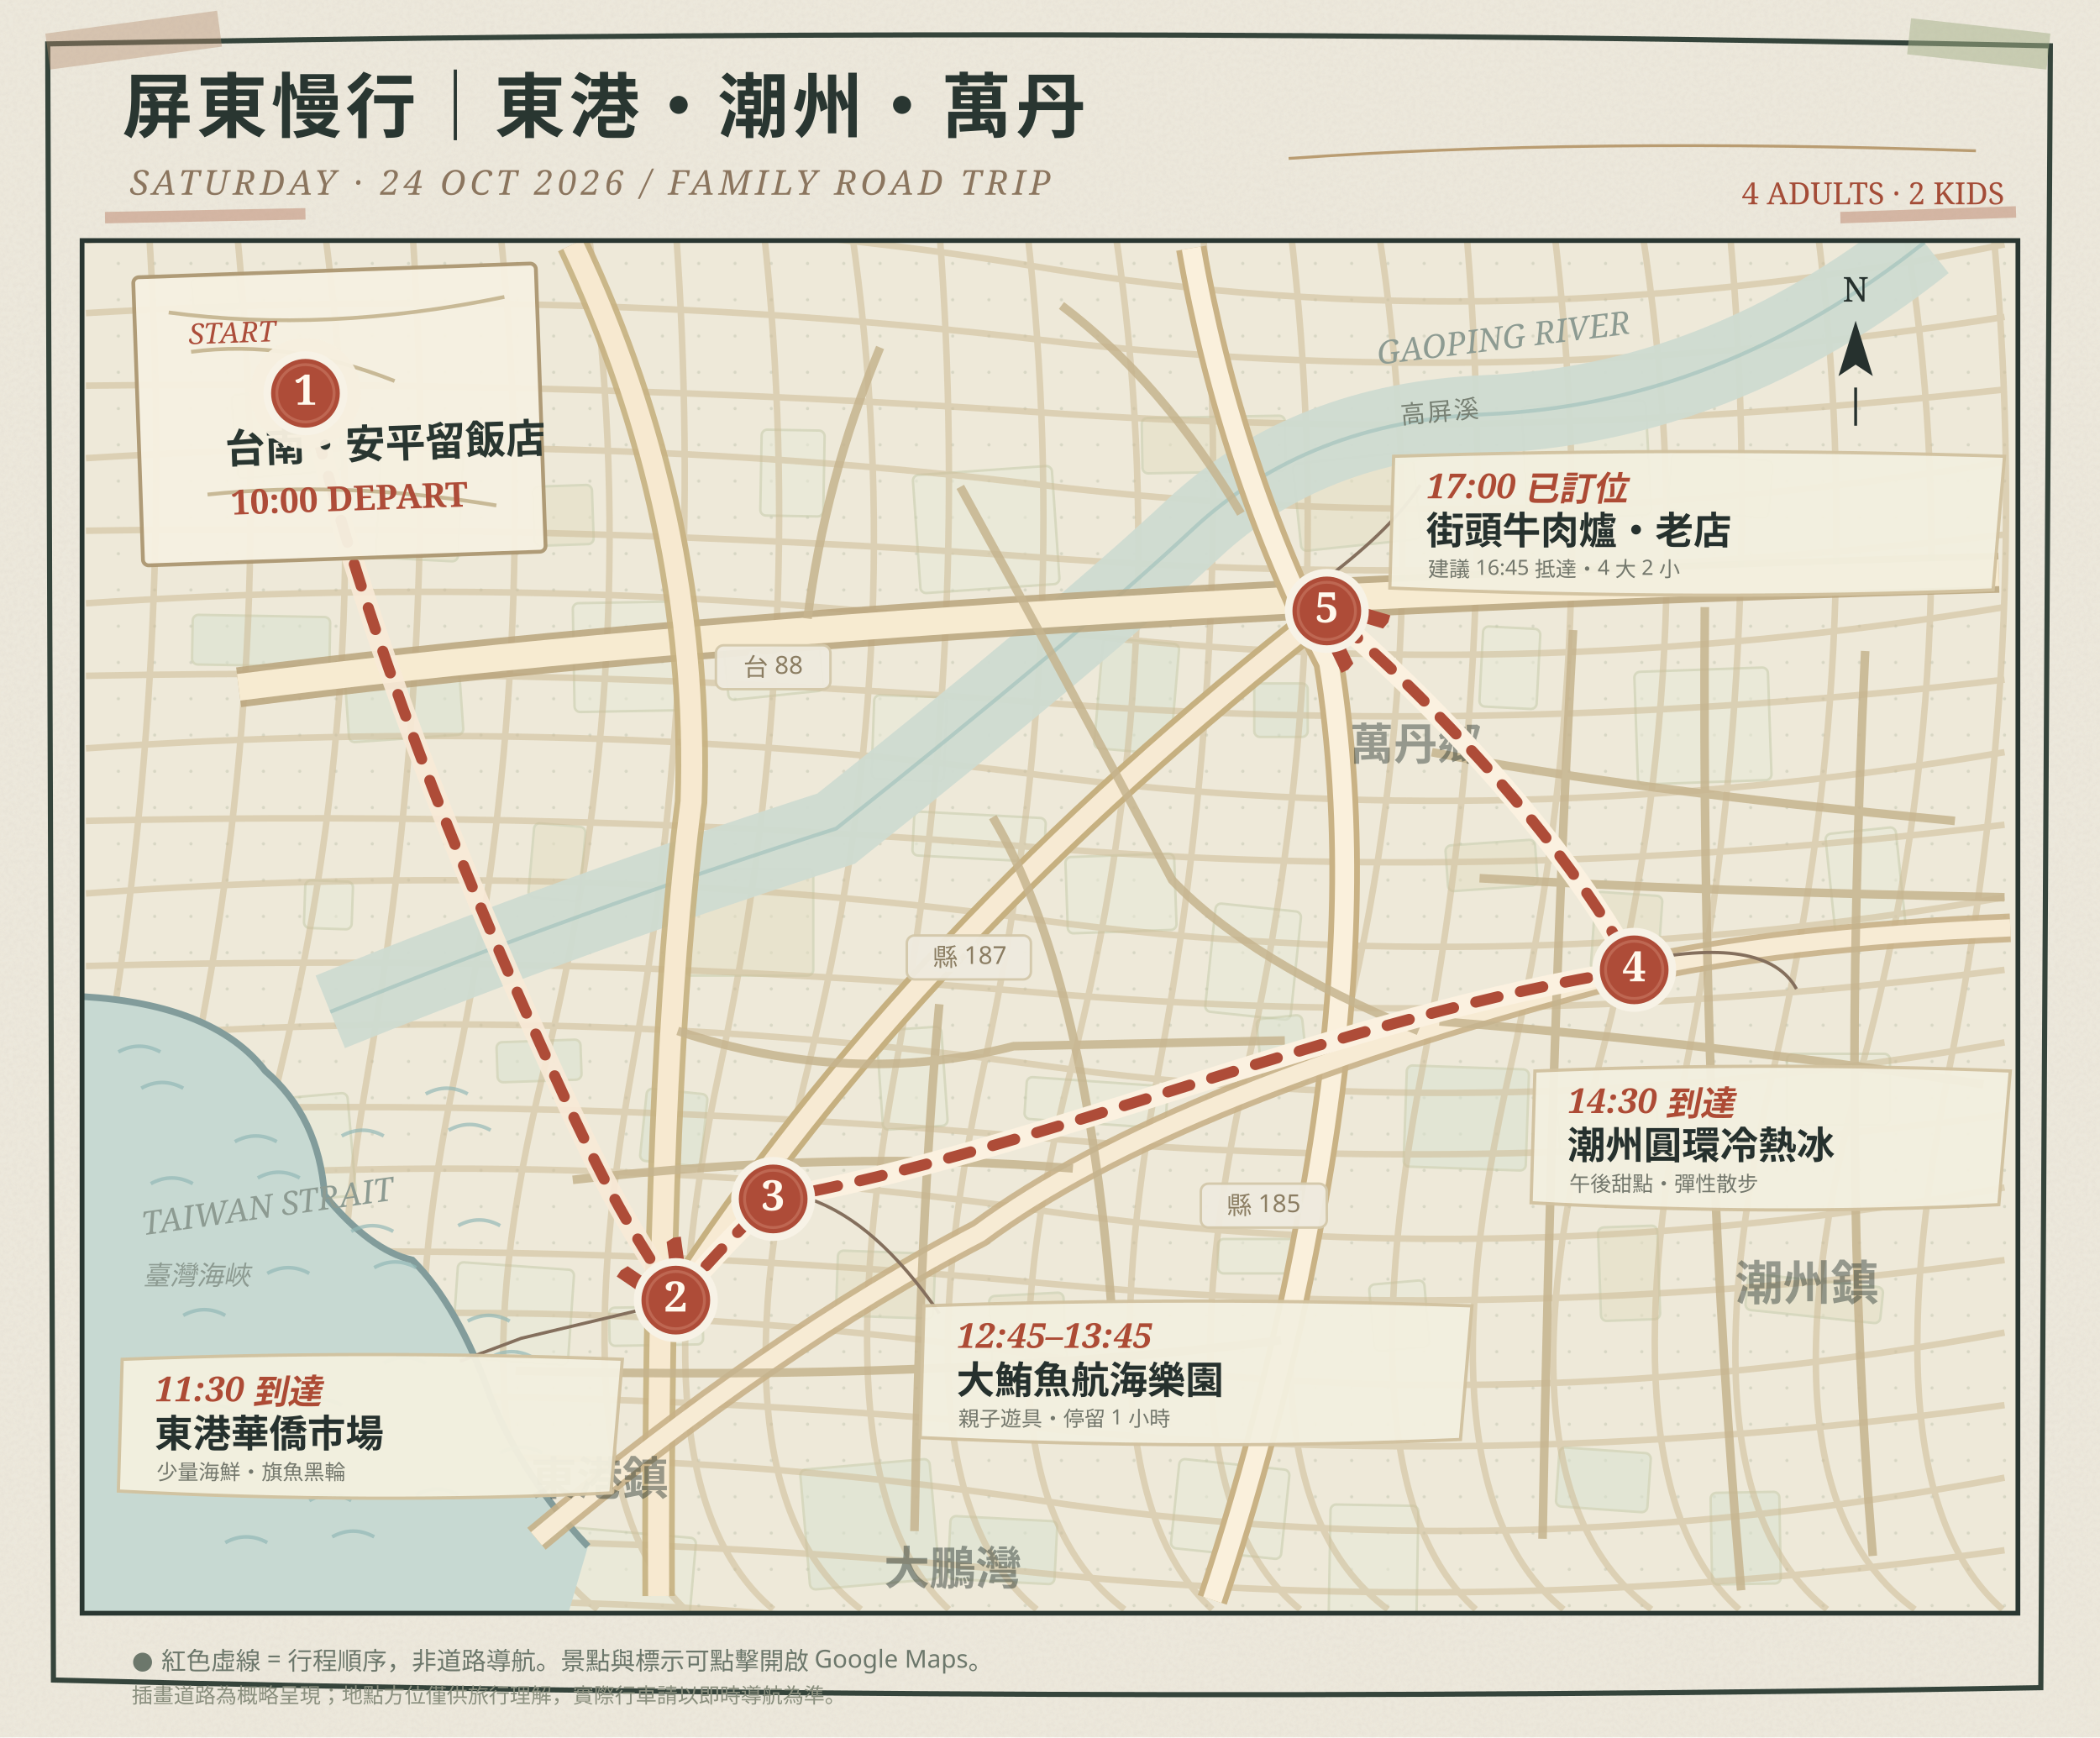
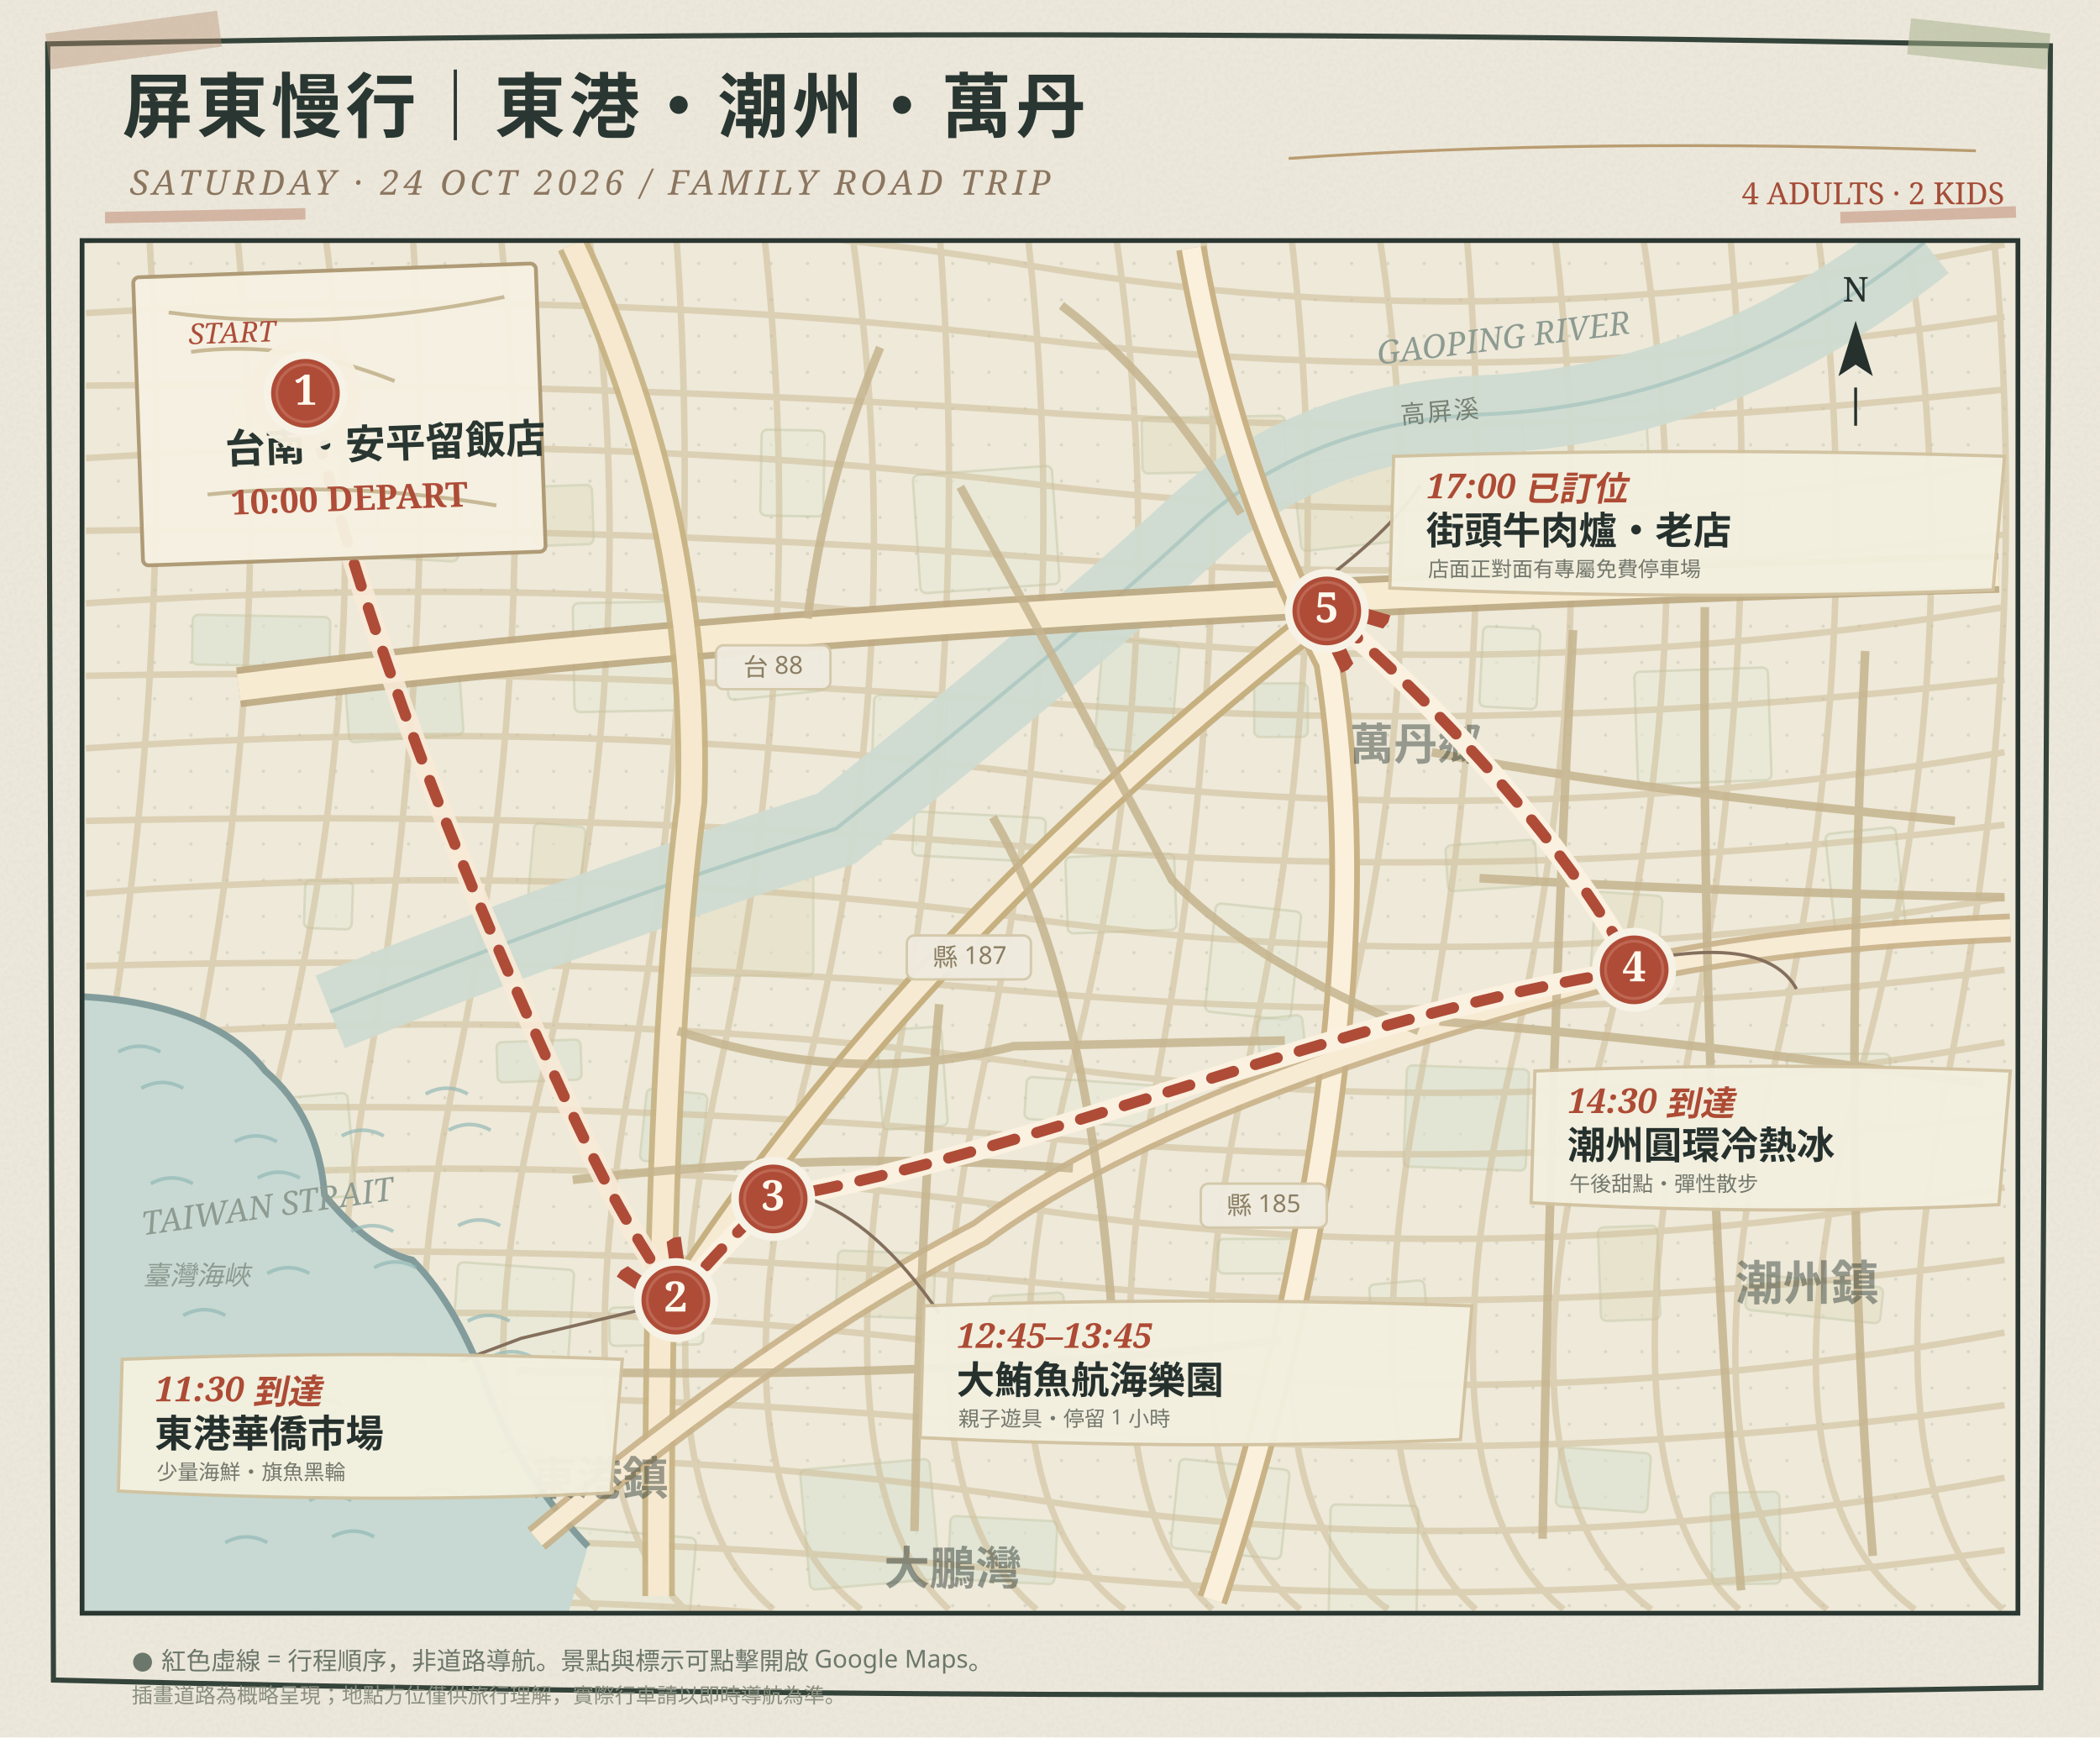
<svg xmlns="http://www.w3.org/2000/svg" viewBox="0 0 1100 910" width="1100" height="910" role="img" aria-labelledby="map-title map-desc">
  <defs>
    <clipPath id="paper-map">
      <rect x="43" y="126" width="1014" height="719" rx="5" />
    </clipPath>
    <filter id="paper-noise" x="0" y="0" width="100%" height="100%">
      <feTurbulence type="fractalNoise" baseFrequency=".46" numOctaves="3" seed="14" result="grain" />
      <feColorMatrix in="grain" type="matrix" values="0 0 0 0 .35 0 0 0 0 .29 0 0 0 0 .22 0 0 0 .085 0" />
    </filter>
    <pattern id="dots" width="19" height="19" patternUnits="userSpaceOnUse">
      <circle cx="5" cy="5" r=".85" fill="#b2b8a0" opacity=".36" />
    </pattern>
    <marker id="route-arrow" viewBox="0 0 10 10" refX="7" refY="5" markerWidth="7" markerHeight="7" orient="auto-start-reverse">
      <path d="M0 1L9 5L0 9" fill="none" stroke="#ae4c38" stroke-width="1.9" />
    </marker>
    <style>
 .map-heading{font-family:KaiTi,DFKai-SB,"Noto Serif TC",serif;fill:#293631;font-weight:700}
 .small-label{font-family:"Noto Sans TC",sans-serif;fill:#778073;font-size:13px;letter-spacing:1px}
 .road-label{font-family:"Noto Sans TC",sans-serif;fill:#8b7d62;font-size:13px;paint-order:stroke;stroke:#eeeade;stroke-width:4px}
 a{cursor:pointer}a:hover circle,a:focus circle{stroke:#f4b878;stroke-width:5}a:hover text{fill:#9d3629}a:focus{outline:none}
 </style>
  </defs>
  <rect width="1100" height="910" fill="#eeeade" />
  <rect width="1100" height="910" fill="#efe7da" filter="url(#paper-noise)" />
  <path d="M25 23Q555 13 1074 24L1069 884Q550 893 28 880Z" fill="none" stroke="#35443b" stroke-width="2.7" />
  <path d="M25 27L115 15" stroke="#b38c6d" stroke-width="19" opacity=".4" />
  <path d="M1000 19L1073 27" stroke="#a3af88" stroke-width="19" opacity=".5" />
  <text x="64" y="69" class="map-heading" font-size="37" letter-spacing="2">屏東慢行｜東港・潮州・萬丹</text>
  <text x="68" y="102" font-family="Georgia,serif" font-style="italic" font-size="18" letter-spacing="2.2" fill="#8b755e">SATURDAY · 24 OCT 2026  /  FAMILY ROAD TRIP</text>
  <path d="M675 83Q830 72 1035 79" fill="none" stroke="#b99c71" stroke-width="1.5" />
  <text x="1050" y="107" text-anchor="end" font-family="Georgia,serif" font-size="16" fill="#a44c37">4 ADULTS · 2 KIDS</text>
  <g clip-path="url(#paper-map)">
    <rect x="43" y="126" width="1014" height="719" fill="#eee9d9" />
    <rect x="43" y="126" width="1014" height="719" fill="url(#dots)" />
    <g>
      <rect x="100" y="146" width="24" height="18" rx="3" transform="rotate(-6 100 146)" fill="#d8e2d0" opacity=".55" stroke="#c4cba9" stroke-width="1.3" />
      <rect x="279" y="255" width="31" height="31" rx="3" transform="rotate(-2 279 255)" fill="#e4dfc3" opacity=".55" stroke="#c4cba9" stroke-width="1.3" />
      <rect x="458" y="364" width="38" height="44" rx="3" transform="rotate(2 458 364)" fill="#e7e9d7" opacity=".55" stroke="#c4cba9" stroke-width="1.3" />
      <rect x="637" y="473" width="45" height="57" rx="3" transform="rotate(6 637 473)" fill="#e7e9d7" opacity=".55" stroke="#c4cba9" stroke-width="1.3" />
      <rect x="816" y="582" width="52" height="23" rx="3" transform="rotate(-3 816 582)" fill="#d8e2d0" opacity=".55" stroke="#c4cba9" stroke-width="1.3" />
      <rect x="120" y="691" width="59" height="36" rx="3" transform="rotate(1 120 691)" fill="#e4dfc3" opacity=".55" stroke="#c4cba9" stroke-width="1.3" />
      <rect x="299" y="800" width="66" height="49" rx="3" transform="rotate(5 299 800)" fill="#e7e9d7" opacity=".55" stroke="#c4cba9" stroke-width="1.3" />
      <rect x="478" y="249" width="73" height="62" rx="3" transform="rotate(-4 478 249)" fill="#e7e9d7" opacity=".55" stroke="#c4cba9" stroke-width="1.3" />
      <rect x="657" y="358" width="28" height="28" rx="3" transform="rotate(0 657 358)" fill="#d8e2d0" opacity=".55" stroke="#c4cba9" stroke-width="1.3" />
      <rect x="836" y="467" width="35" height="41" rx="3" transform="rotate(4 836 467)" fill="#e4dfc3" opacity=".55" stroke="#c4cba9" stroke-width="1.3" />
      <rect x="140" y="576" width="42" height="54" rx="3" transform="rotate(-5 140 576)" fill="#e7e9d7" opacity=".55" stroke="#c4cba9" stroke-width="1.3" />
      <rect x="319" y="685" width="49" height="20" rx="3" transform="rotate(-1 319 685)" fill="#e7e9d7" opacity=".55" stroke="#c4cba9" stroke-width="1.3" />
      <rect x="498" y="794" width="56" height="33" rx="3" transform="rotate(3 498 794)" fill="#d8e2d0" opacity=".55" stroke="#c4cba9" stroke-width="1.3" />
      <rect x="677" y="243" width="63" height="46" rx="3" transform="rotate(-6 677 243)" fill="#e4dfc3" opacity=".55" stroke="#c4cba9" stroke-width="1.3" />
      <rect x="856" y="352" width="70" height="59" rx="3" transform="rotate(-2 856 352)" fill="#e7e9d7" opacity=".55" stroke="#c4cba9" stroke-width="1.3" />
      <rect x="160" y="461" width="25" height="25" rx="3" transform="rotate(2 160 461)" fill="#e7e9d7" opacity=".55" stroke="#c4cba9" stroke-width="1.3" />
      <rect x="339" y="570" width="32" height="38" rx="3" transform="rotate(6 339 570)" fill="#d8e2d0" opacity=".55" stroke="#c4cba9" stroke-width="1.3" />
      <rect x="518" y="679" width="39" height="51" rx="3" transform="rotate(-3 518 679)" fill="#e4dfc3" opacity=".55" stroke="#c4cba9" stroke-width="1.3" />
      <rect x="697" y="788" width="46" height="64" rx="3" transform="rotate(1 697 788)" fill="#e7e9d7" opacity=".55" stroke="#c4cba9" stroke-width="1.3" />
      <rect x="876" y="237" width="53" height="30" rx="3" transform="rotate(5 876 237)" fill="#e7e9d7" opacity=".55" stroke="#c4cba9" stroke-width="1.3" />
      <rect x="180" y="346" width="60" height="43" rx="3" transform="rotate(-4 180 346)" fill="#d8e2d0" opacity=".55" stroke="#c4cba9" stroke-width="1.3" />
      <rect x="359" y="455" width="67" height="56" rx="3" transform="rotate(0 359 455)" fill="#e4dfc3" opacity=".55" stroke="#c4cba9" stroke-width="1.3" />
      <rect x="538" y="564" width="74" height="22" rx="3" transform="rotate(4 538 564)" fill="#e7e9d7" opacity=".55" stroke="#c4cba9" stroke-width="1.3" />
      <rect x="717" y="673" width="29" height="35" rx="3" transform="rotate(-5 717 673)" fill="#e7e9d7" opacity=".55" stroke="#c4cba9" stroke-width="1.3" />
      <rect x="896" y="782" width="36" height="48" rx="3" transform="rotate(-1 896 782)" fill="#d8e2d0" opacity=".55" stroke="#c4cba9" stroke-width="1.3" />
      <rect x="200" y="231" width="43" height="61" rx="3" transform="rotate(3 200 231)" fill="#e4dfc3" opacity=".55" stroke="#c4cba9" stroke-width="1.3" />
      <rect x="379" y="340" width="50" height="27" rx="3" transform="rotate(-6 379 340)" fill="#e7e9d7" opacity=".55" stroke="#c4cba9" stroke-width="1.3" />
      <rect x="558" y="449" width="57" height="40" rx="3" transform="rotate(-2 558 449)" fill="#e7e9d7" opacity=".55" stroke="#c4cba9" stroke-width="1.3" />
      <rect x="737" y="558" width="64" height="53" rx="3" transform="rotate(2 737 558)" fill="#d8e2d0" opacity=".55" stroke="#c4cba9" stroke-width="1.3" />
      <rect x="916" y="667" width="71" height="19" rx="3" transform="rotate(6 916 667)" fill="#e4dfc3" opacity=".55" stroke="#c4cba9" stroke-width="1.3" />
      <rect x="220" y="776" width="26" height="32" rx="3" transform="rotate(-3 220 776)" fill="#e7e9d7" opacity=".55" stroke="#c4cba9" stroke-width="1.3" />
      <rect x="399" y="225" width="33" height="45" rx="3" transform="rotate(1 399 225)" fill="#e7e9d7" opacity=".55" stroke="#c4cba9" stroke-width="1.3" />
      <rect x="578" y="334" width="40" height="58" rx="3" transform="rotate(5 578 334)" fill="#d8e2d0" opacity=".55" stroke="#c4cba9" stroke-width="1.3" />
      <rect x="757" y="443" width="47" height="24" rx="3" transform="rotate(-4 757 443)" fill="#e4dfc3" opacity=".55" stroke="#c4cba9" stroke-width="1.3" />
      <rect x="936" y="552" width="54" height="37" rx="3" transform="rotate(0 936 552)" fill="#e7e9d7" opacity=".55" stroke="#c4cba9" stroke-width="1.3" />
      <rect x="240" y="661" width="61" height="50" rx="3" transform="rotate(4 240 661)" fill="#e7e9d7" opacity=".55" stroke="#c4cba9" stroke-width="1.3" />
      <rect x="419" y="770" width="68" height="63" rx="3" transform="rotate(-5 419 770)" fill="#d8e2d0" opacity=".55" stroke="#c4cba9" stroke-width="1.3" />
      <rect x="598" y="219" width="75" height="29" rx="3" transform="rotate(-1 598 219)" fill="#e4dfc3" opacity=".55" stroke="#c4cba9" stroke-width="1.3" />
      <rect x="777" y="328" width="30" height="42" rx="3" transform="rotate(3 777 328)" fill="#e7e9d7" opacity=".55" stroke="#c4cba9" stroke-width="1.3" />
      <rect x="956" y="437" width="37" height="55" rx="3" transform="rotate(-6 956 437)" fill="#e7e9d7" opacity=".55" stroke="#c4cba9" stroke-width="1.3" />
      <rect x="260" y="546" width="44" height="21" rx="3" transform="rotate(-2 260 546)" fill="#d8e2d0" opacity=".55" stroke="#c4cba9" stroke-width="1.3" />
      <rect x="439" y="655" width="51" height="34" rx="3" transform="rotate(2 439 655)" fill="#e4dfc3" opacity=".55" stroke="#c4cba9" stroke-width="1.3" />
      <rect x="618" y="764" width="58" height="47" rx="3" transform="rotate(6 618 764)" fill="#e7e9d7" opacity=".55" stroke="#c4cba9" stroke-width="1.3" />
      <rect x="797" y="213" width="65" height="60" rx="3" transform="rotate(-3 797 213)" fill="#e7e9d7" opacity=".55" stroke="#c4cba9" stroke-width="1.3" />
      <rect x="101" y="322" width="72" height="26" rx="3" transform="rotate(1 101 322)" fill="#d8e2d0" opacity=".55" stroke="#c4cba9" stroke-width="1.3" />
      <rect x="280" y="431" width="27" height="39" rx="3" transform="rotate(5 280 431)" fill="#e4dfc3" opacity=".55" stroke="#c4cba9" stroke-width="1.3" />
      <rect x="459" y="540" width="34" height="52" rx="3" transform="rotate(-4 459 540)" fill="#e7e9d7" opacity=".55" stroke="#c4cba9" stroke-width="1.3" />
      <rect x="638" y="649" width="41" height="18" rx="3" transform="rotate(0 638 649)" fill="#e7e9d7" opacity=".55" stroke="#c4cba9" stroke-width="1.3" />
      <rect x="817" y="758" width="48" height="31" rx="3" transform="rotate(4 817 758)" fill="#d8e2d0" opacity=".55" stroke="#c4cba9" stroke-width="1.3" />
      <rect x="121" y="207" width="55" height="44" rx="3" transform="rotate(-5 121 207)" fill="#e4dfc3" opacity=".55" stroke="#c4cba9" stroke-width="1.3" />
      <rect x="300" y="316" width="62" height="57" rx="3" transform="rotate(-1 300 316)" fill="#e7e9d7" opacity=".55" stroke="#c4cba9" stroke-width="1.3" />
      <rect x="479" y="425" width="69" height="23" rx="3" transform="rotate(3 479 425)" fill="#e7e9d7" opacity=".55" stroke="#c4cba9" stroke-width="1.3" />
      <rect x="658" y="534" width="24" height="36" rx="3" transform="rotate(-6 658 534)" fill="#d8e2d0" opacity=".55" stroke="#c4cba9" stroke-width="1.3" />
      <rect x="837" y="643" width="31" height="49" rx="3" transform="rotate(-2 837 643)" fill="#e4dfc3" opacity=".55" stroke="#c4cba9" stroke-width="1.3" />
      <rect x="141" y="752" width="38" height="62" rx="3" transform="rotate(2 141 752)" fill="#e7e9d7" opacity=".55" stroke="#c4cba9" stroke-width="1.3" />
    </g>
    <g fill="none" stroke="#cfbe99" stroke-width="3.4" opacity=".58">
      <path d="M78 120 Q92 340 55 560 T83 843" />
      <path d="M124 120 Q146 340 101 560 T129 843" />
      <path d="M170 120 Q200 340 147 560 T175 843" />
      <path d="M216 120 Q231 340 193 560 T221 843" />
      <path d="M262 120 Q285 340 239 560 T267 843" />
      <path d="M308 120 Q339 340 285 560 T313 843" />
      <path d="M354 120 Q370 340 331 560 T359 843" />
      <path d="M400 120 Q424 340 377 560 T405 843" />
      <path d="M446 120 Q478 340 423 560 T451 843" />
      <path d="M492 120 Q509 340 469 560 T497 843" />
      <path d="M538 120 Q563 340 515 560 T543 843" />
      <path d="M584 120 Q617 340 561 560 T589 843" />
      <path d="M630 120 Q648 340 607 560 T635 843" />
      <path d="M676 120 Q702 340 653 560 T681 843" />
      <path d="M722 120 Q756 340 699 560 T727 843" />
      <path d="M768 120 Q787 340 745 560 T773 843" />
      <path d="M814 120 Q841 340 791 560 T819 843" />
      <path d="M860 120 Q895 340 837 560 T865 843" />
      <path d="M906 120 Q926 340 883 560 T911 843" />
      <path d="M952 120 Q980 340 929 560 T957 843" />
      <path d="M998 120 Q1034 340 975 560 T1003 843" />
      <path d="M1044 120 Q1065 340 1021 560 T1049 843" />
      <path d="M45 126 Q300 99 545 140 T1050 128" />
      <path d="M45 164 Q300 149 545 178 T1050 166" />
      <path d="M45 202 Q300 199 545 216 T1050 204" />
      <path d="M45 240 Q300 224 545 254 T1050 242" />
      <path d="M45 278 Q300 274 545 292 T1050 280" />
      <path d="M45 316 Q300 299 545 330 T1050 318" />
      <path d="M45 354 Q300 349 545 368 T1050 356" />
      <path d="M45 392 Q300 374 545 406 T1050 394" />
      <path d="M45 430 Q300 424 545 444 T1050 432" />
      <path d="M45 468 Q300 449 545 482 T1050 470" />
      <path d="M45 506 Q300 499 545 520 T1050 508" />
      <path d="M45 544 Q300 524 545 558 T1050 546" />
      <path d="M45 582 Q300 574 545 596 T1050 584" />
      <path d="M45 620 Q300 599 545 634 T1050 622" />
      <path d="M45 658 Q300 649 545 672 T1050 660" />
      <path d="M45 696 Q300 674 545 710 T1050 698" />
      <path d="M45 734 Q300 724 545 748 T1050 736" />
      <path d="M45 772 Q300 749 545 786 T1050 774" />
      <path d="M45 810 Q300 799 545 824 T1050 812" />
      <path d="M45 848 Q300 824 545 862 T1050 850" />
    </g>
    <g>
      <path d="M43 522 Q112 526 139 561 Q167 585 170 626 Q194 655 216 660 Q240 684 257 732 Q274 774 308 810 L298 844 L42 844Z" fill="#c7d9d2" />
      <path d="M43 522 Q112 526 139 561 Q167 585 170 626 Q194 655 216 660 Q240 684 257 732 Q274 774 308 810" fill="none" stroke="#829c9b" stroke-width="3.5" />
      <path d="M62 551q11 -6 22 0" fill="none" stroke="#91b7b5" stroke-width="1.9" opacity=".68" />
      <path d="M123 598q11 -6 22 0" fill="none" stroke="#91b7b5" stroke-width="1.9" opacity=".68" />
      <path d="M184 645q11 -6 22 0" fill="none" stroke="#91b7b5" stroke-width="1.9" opacity=".68" />
      <path d="M245 692q11 -6 22 0" fill="none" stroke="#91b7b5" stroke-width="1.9" opacity=".68" />
      <path d="M101 739q11 -6 22 0" fill="none" stroke="#91b7b5" stroke-width="1.9" opacity=".68" />
      <path d="M162 786q11 -6 22 0" fill="none" stroke="#91b7b5" stroke-width="1.9" opacity=".68" />
      <path d="M223 573q11 -6 22 0" fill="none" stroke="#91b7b5" stroke-width="1.9" opacity=".68" />
      <path d="M79 620q11 -6 22 0" fill="none" stroke="#91b7b5" stroke-width="1.9" opacity=".68" />
      <path d="M140 667q11 -6 22 0" fill="none" stroke="#91b7b5" stroke-width="1.9" opacity=".68" />
      <path d="M201 714q11 -6 22 0" fill="none" stroke="#91b7b5" stroke-width="1.9" opacity=".68" />
      <path d="M262 761q11 -6 22 0" fill="none" stroke="#91b7b5" stroke-width="1.9" opacity=".68" />
      <path d="M118 808q11 -6 22 0" fill="none" stroke="#91b7b5" stroke-width="1.9" opacity=".68" />
      <path d="M179 595q11 -6 22 0" fill="none" stroke="#91b7b5" stroke-width="1.9" opacity=".68" />
      <path d="M240 642q11 -6 22 0" fill="none" stroke="#91b7b5" stroke-width="1.9" opacity=".68" />
      <path d="M96 689q11 -6 22 0" fill="none" stroke="#91b7b5" stroke-width="1.9" opacity=".68" />
      <path d="M157 736q11 -6 22 0" fill="none" stroke="#91b7b5" stroke-width="1.9" opacity=".68" />
      <path d="M218 783q11 -6 22 0" fill="none" stroke="#91b7b5" stroke-width="1.9" opacity=".68" />
      <path d="M74 570q11 -6 22 0" fill="none" stroke="#91b7b5" stroke-width="1.9" opacity=".68" />
      <path d="M135 617q11 -6 22 0" fill="none" stroke="#91b7b5" stroke-width="1.9" opacity=".68" />
      <path d="M196 664q11 -6 22 0" fill="none" stroke="#91b7b5" stroke-width="1.9" opacity=".68" />
      <path d="M257 711q11 -6 22 0" fill="none" stroke="#91b7b5" stroke-width="1.9" opacity=".68" />
      <path d="M113 758q11 -6 22 0" fill="none" stroke="#91b7b5" stroke-width="1.9" opacity=".68" />
      <path d="M174 805q11 -6 22 0" fill="none" stroke="#91b7b5" stroke-width="1.9" opacity=".68" />
      <path d="M235 592q11 -6 22 0" fill="none" stroke="#91b7b5" stroke-width="1.9" opacity=".68" />
    </g>
    <path d="M1008 127Q901 212 778 217Q685 221 625 277T438 434Q304 477 173 530" fill="none" stroke="#cfdbd1" stroke-width="41" opacity=".95" />
    <path d="M1008 127Q901 212 778 217Q685 221 625 277T438 434Q304 477 173 530" fill="none" stroke="#a9c6bf" stroke-width="2" opacity=".8" />
    <path d="M125 360Q470 316 1047 300" fill="none" stroke="#baa57d" stroke-width="21" opacity=".85" />
    <path d="M125 360Q470 316 1047 300" fill="none" stroke="#f7ebd1" stroke-width="14" />
    <path d="M300 128Q367 270 362 420Q344 560 345 836" fill="none" stroke="#c7b181" stroke-width="17" opacity=".9" />
    <path d="M300 128Q367 270 362 420Q344 560 345 836" fill="none" stroke="#f7e9d0" stroke-width="11" />
    <path d="M624 130Q644 245 696 347Q716 472 688 628Q669 736 635 838" fill="none" stroke="#c9b285" stroke-width="16" />
    <path d="M624 130Q644 245 696 347Q716 472 688 628Q669 736 635 838" fill="none" stroke="#faf0dc" stroke-width="10" />
    <path d="M281 806Q405 702 513 646Q614 571 853 509Q931 491 1053 486" fill="none" stroke="#c7b187" stroke-width="15" opacity=".88" />
    <path d="M281 806Q405 702 513 646Q614 571 853 509Q931 491 1053 486" fill="none" stroke="#f7ebd4" stroke-width="9" />
    <path d="M354 681Q476 492 695 320" fill="none" stroke="#c6b080" stroke-width="16" />
    <path d="M354 681Q476 492 695 320" fill="none" stroke="#f7ead3" stroke-width="10" />
    <g fill="none" stroke="#c6b48e" stroke-width="4.5" opacity=".85">
      <path d="M355 540Q445 570 531 548L673 545M300 618Q440 602 562 612M270 718Q495 724 671 702" />
      <path d="M503 255Q558 355 614 461Q655 504 743 540M556 160Q609 200 650 269" />
      <path d="M750 394Q847 413 1024 430M775 460Q892 467 1050 470M754 535Q893 546 1039 568" />
      <path d="M824 330Q813 526 808 806M893 318Q891 589 912 833M977 341Q964 612 981 815" />
      <path d="M461 182Q432 252 423 324M520 428Q568 509 582 682M492 526Q482 635 479 802" />
    </g>
    <g font-family="Georgia,serif" font-style="italic" fill="#8d9b92" font-size="17">
      <text x="75" y="647" transform="rotate(-8 75 647)">TAIWAN STRAIT</text>
      <text x="75" y="673" font-size="14">臺灣海峽</text>
      <text x="722" y="191" transform="rotate(-7 722 191)">GAOPING RIVER</text>
    </g>
    <text x="734" y="222" class="small-label" transform="rotate(-5 734 222)">高屏溪</text>
    <text x="463" y="830" class="map-heading" font-size="24" opacity=".47">大鵬灣</text>
    <text x="909" y="681" class="map-heading" font-size="25" opacity=".45">潮州鎮</text>
    <text x="707" y="398" class="map-heading" font-size="23" opacity=".45">萬丹鄉</text>
    <text x="278" y="783" class="map-heading" font-size="24" opacity=".46">東港鎮</text>
    <g fill="#eeeade" stroke="#d3c8aa" stroke-width="1.3" opacity=".96">
      <rect x="375" y="338" width="60" height="23" rx="4" />
      <rect x="475" y="490" width="65" height="23" rx="4" />
      <rect x="629" y="620" width="66" height="23" rx="4" />
    </g>
    <text x="405" y="354" text-anchor="middle" class="road-label">台 88</text>
    <text x="508" y="506" text-anchor="middle" class="road-label">縣 187</text>
    <text x="662" y="636" text-anchor="middle" class="road-label">縣 185</text>
    <path d="M160 203C187 316 231 430 275 529S326 636 354 681" fill="none" stroke="#f8ead7" stroke-width="11" opacity=".9" />
    <path d="M160 203C187 316 231 430 275 529S326 636 354 681" fill="none" stroke="#ae4c38" stroke-width="5.8" stroke-linecap="round" stroke-dasharray="12 12" marker-end="url(#route-arrow)" />
    <path d="M354 681Q384 646 405 628C549 602 702 532 856 508C819 439 748 365 695 320" fill="none" stroke="#fbf1e0" stroke-width="11" stroke-linecap="round" />
    <path d="M354 681Q384 646 405 628C549 602 702 532 856 508C819 439 748 365 695 320" fill="none" stroke="#ae4c38" stroke-width="5.8" stroke-linecap="round" stroke-dasharray="12 12" marker-end="url(#route-arrow)" />
    <g transform="rotate(-2 166 209)">
      <rect x="72" y="142" width="211" height="151" rx="3" fill="#f6f0e1" opacity=".96" stroke="#ad9872" stroke-width="2" />
      <path d="M90 161Q172 175 266 159M101 182Q152 177 207 201M107 257Q179 252 258 268" fill="none" stroke="#c8b996" stroke-width="2" />
      <text x="100" y="178" font-family="Georgia,serif" font-style="italic" font-size="15" fill="#ac4d3a">START</text>
      <text x="117" y="241" class="map-heading" font-size="21">台南・安平留飯店</text>
      <text x="119" y="268" font-family="Georgia,serif" font-weight="bold" font-size="18" fill="#ae4c38">10:00 DEPART</text>
    </g>
    <a href="https://www.google.com/maps/search/?api=1&amp;query=%E5%8F%B0%E5%8D%97%20%E5%AE%89%E5%B9%B3%E7%95%99%E9%A3%AF%E5%BA%97" target="_blank" rel="noopener noreferrer" aria-label="台南 安平留飯店：開啟 Google Maps">
      <circle cx="160" cy="206" r="29" fill="#f6efdf" opacity=".96" />
      <g transform="translate(160 206)">
        <circle r="20" fill="#ae4c38" stroke="#f7f2e6" stroke-width="4" />
        <circle r="15" fill="none" stroke="#c67560" stroke-width="1.5" opacity=".65" />
        <text text-anchor="middle" x="0" y="6" font-family="Georgia, serif" font-size="22" font-weight="bold" fill="#fff9ed">1</text>
      </g>
    </a>
    <g>
      <path d="M336 686L273 701L241 713" fill="none" stroke="#846f5d" stroke-width="1.7" />
      <a href="https://www.google.com/maps/search/?api=1&amp;query=%E5%B1%8F%E6%9D%B1%20%E6%9D%B1%E6%B8%AF%E8%8F%AF%E5%83%91%E5%B8%82%E5%A0%B4" target="_blank" rel="noopener noreferrer" aria-label="屏東 東港華僑市場：開啟 Google Maps">
        <g transform="translate(64 712)">
          <path d="M0 0 Q131 -5 262 0 L256 70 Q131 76 -2 69Z" fill="#f3efdf" stroke="#d1c29f" stroke-width="1.7" opacity=".96" />
          <text x="17" y="22" font-family="Georgia, serif" font-style="italic" font-size="18" font-weight="bold" fill="#ad4b35">11:30 到達</text>
          <text x="17" y="46" font-family="KaiTi, DFKai-SB, Noto Serif TC, serif" font-size="20" fill="#26312e" font-weight="bold">東港華僑市場</text>
          <text x="18" y="63" font-family="Noto Sans TC, sans-serif" font-size="11" fill="#73776c">少量海鮮・旗魚黑輪</text>
        </g>
        <g transform="translate(354 681)">
          <circle r="20" fill="#ae4c38" stroke="#f7f2e6" stroke-width="4" />
          <circle r="15" fill="none" stroke="#c67560" stroke-width="1.5" opacity=".65" />
          <text text-anchor="middle" x="0" y="6" font-family="Georgia, serif" font-size="22" font-weight="bold" fill="#fff9ed">2</text>
        </g>
      </a>
      <path d="M424 628Q459 640 492 688" fill="none" stroke="#846f5d" stroke-width="1.7" />
      <a href="https://www.google.com/maps/search/?api=1&amp;query=%E6%9D%B1%E6%B8%AF%20%E5%A4%A7%E9%AE%AA%E9%AD%9A%E8%88%AA%E6%B5%B7%E6%A8%82%E5%9C%92" target="_blank" rel="noopener noreferrer" aria-label="東港 大鮪魚航海樂園：開啟 Google Maps">
        <g transform="translate(484 684)">
          <path d="M0 0 Q143.5 -5 287 0 L281 70 Q143.5 76 -2 69Z" fill="#f3efdf" stroke="#d1c29f" stroke-width="1.7" opacity=".96" />
          <text x="17" y="22" font-family="Georgia, serif" font-style="italic" font-size="18" font-weight="bold" fill="#ad4b35">12:45–13:45</text>
          <text x="17" y="46" font-family="KaiTi, DFKai-SB, Noto Serif TC, serif" font-size="20" fill="#26312e" font-weight="bold">大鮪魚航海樂園</text>
          <text x="18" y="63" font-family="Noto Sans TC, sans-serif" font-size="11" fill="#73776c">親子遊具・停留 1 小時</text>
        </g>
        <g transform="translate(405 628)">
          <circle r="20" fill="#ae4c38" stroke="#f7f2e6" stroke-width="4" />
          <circle r="15" fill="none" stroke="#c67560" stroke-width="1.5" opacity=".65" />
          <text text-anchor="middle" x="0" y="6" font-family="Georgia, serif" font-size="22" font-weight="bold" fill="#fff9ed">3</text>
        </g>
      </a>
      <path d="M855 504Q925 489 941 518" fill="none" stroke="#846f5d" stroke-width="1.7" />
      <a href="https://www.google.com/maps/search/?api=1&amp;query=%E5%B1%8F%E6%9D%B1%20%E6%BD%AE%E5%B7%9E%20%E6%AD%A3%E8%80%81%E7%89%8C%E5%86%B7%E7%86%B1%E5%86%B0" target="_blank" rel="noopener noreferrer" aria-label="屏東 潮州 正老牌冷熱冰：開啟 Google Maps">
        <g transform="translate(804 561)">
          <path d="M0 0 Q124.5 -5 249 0 L243 70 Q124.5 76 -2 69Z" fill="#f3efdf" stroke="#d1c29f" stroke-width="1.7" opacity=".96" />
          <text x="17" y="22" font-family="Georgia, serif" font-style="italic" font-size="18" font-weight="bold" fill="#ad4b35">14:30 到達</text>
          <text x="17" y="46" font-family="KaiTi, DFKai-SB, Noto Serif TC, serif" font-size="20" fill="#26312e" font-weight="bold">潮州圓環冷熱冰</text>
          <text x="18" y="63" font-family="Noto Sans TC, sans-serif" font-size="11" fill="#73776c">午後甜點・彈性散步</text>
        </g>
        <g transform="translate(856 508)">
          <circle r="20" fill="#ae4c38" stroke="#f7f2e6" stroke-width="4" />
          <circle r="15" fill="none" stroke="#c67560" stroke-width="1.5" opacity=".65" />
          <text text-anchor="middle" x="0" y="6" font-family="Georgia, serif" font-size="22" font-weight="bold" fill="#fff9ed">4</text>
        </g>
      </a>
      <path d="M696 302Q730 276 744 254" fill="none" stroke="#846f5d" stroke-width="1.7" />
      <a href="https://www.google.com/maps/search/?api=1&amp;query=%E5%B1%8F%E6%9D%B1%E7%B8%A3%E8%90%AC%E4%B8%B9%E9%84%89%E8%90%AC%E5%85%A8%E6%9D%91%E8%90%AC%E4%B8%B9%E8%B7%AF%E4%B8%80%E6%AE%B5488%E8%99%9F" target="_blank" rel="noopener noreferrer" aria-label="屏東縣萬丹鄉萬全村萬丹路一段488號：開啟 Google Maps">
        <g transform="translate(730 239)">
          <path d="M0 0 Q160 -5 320 0 L314 70 Q160 76 -2 69Z" fill="#f3efdf" stroke="#d1c29f" stroke-width="1.7" opacity=".96" />
          <text x="17" y="22" font-family="Georgia, serif" font-style="italic" font-size="18" font-weight="bold" fill="#ad4b35">17:00 已訂位</text>
          <text x="17" y="46" font-family="KaiTi, DFKai-SB, Noto Serif TC, serif" font-size="20" fill="#26312e" font-weight="bold">街頭牛肉爐・老店</text>
-           <text x="18" y="63" font-family="Noto Sans TC, sans-serif" font-size="11" fill="#73776c">建議 16:45 抵達・4 大 2 小</text>
+           <text x="18" y="63" font-family="Noto Sans TC, sans-serif" font-size="11" fill="#73776c">店面正對面有專屬免費停車場</text>
        </g>
        <g transform="translate(695 320)">
          <circle r="20" fill="#ae4c38" stroke="#f7f2e6" stroke-width="4" />
          <circle r="15" fill="none" stroke="#c67560" stroke-width="1.5" opacity=".65" />
          <text text-anchor="middle" x="0" y="6" font-family="Georgia, serif" font-size="22" font-weight="bold" fill="#fff9ed">5</text>
        </g>
      </a>
    </g>
    <g transform="translate(972 158)">
      <text x="0" y="0" text-anchor="middle" font-family="Georgia,serif" font-size="18" fill="#26312e">N</text>
      <path d="M0 10L-9 39L0 33L9 39Z" fill="#26312e" />
      <path d="M0 45L0 65" stroke="#26312e" stroke-width="1.5" />
    </g>
  </g>
  <path d="M43 126L1057 126L1057 845L43 845Z" fill="none" stroke="#293631" stroke-width="2.5" />
  <path d="M55 114L160 112M964 114L1056 111" fill="none" stroke="#c08f77" stroke-width="6" opacity=".56" />
  <text x="69" y="874" font-family="Noto Sans TC,sans-serif" font-size="13" fill="#6c776b">● 紅色虛線 = 行程順序，非道路導航。景點與標示可點擊開啟 Google Maps。</text>
  <text x="69" y="892" font-family="Noto Sans TC,sans-serif" font-size="11" fill="#8a8f7e">插畫道路為概略呈現；地點方位僅供旅行理解，實際行車請以即時導航為準。</text>
</svg>
